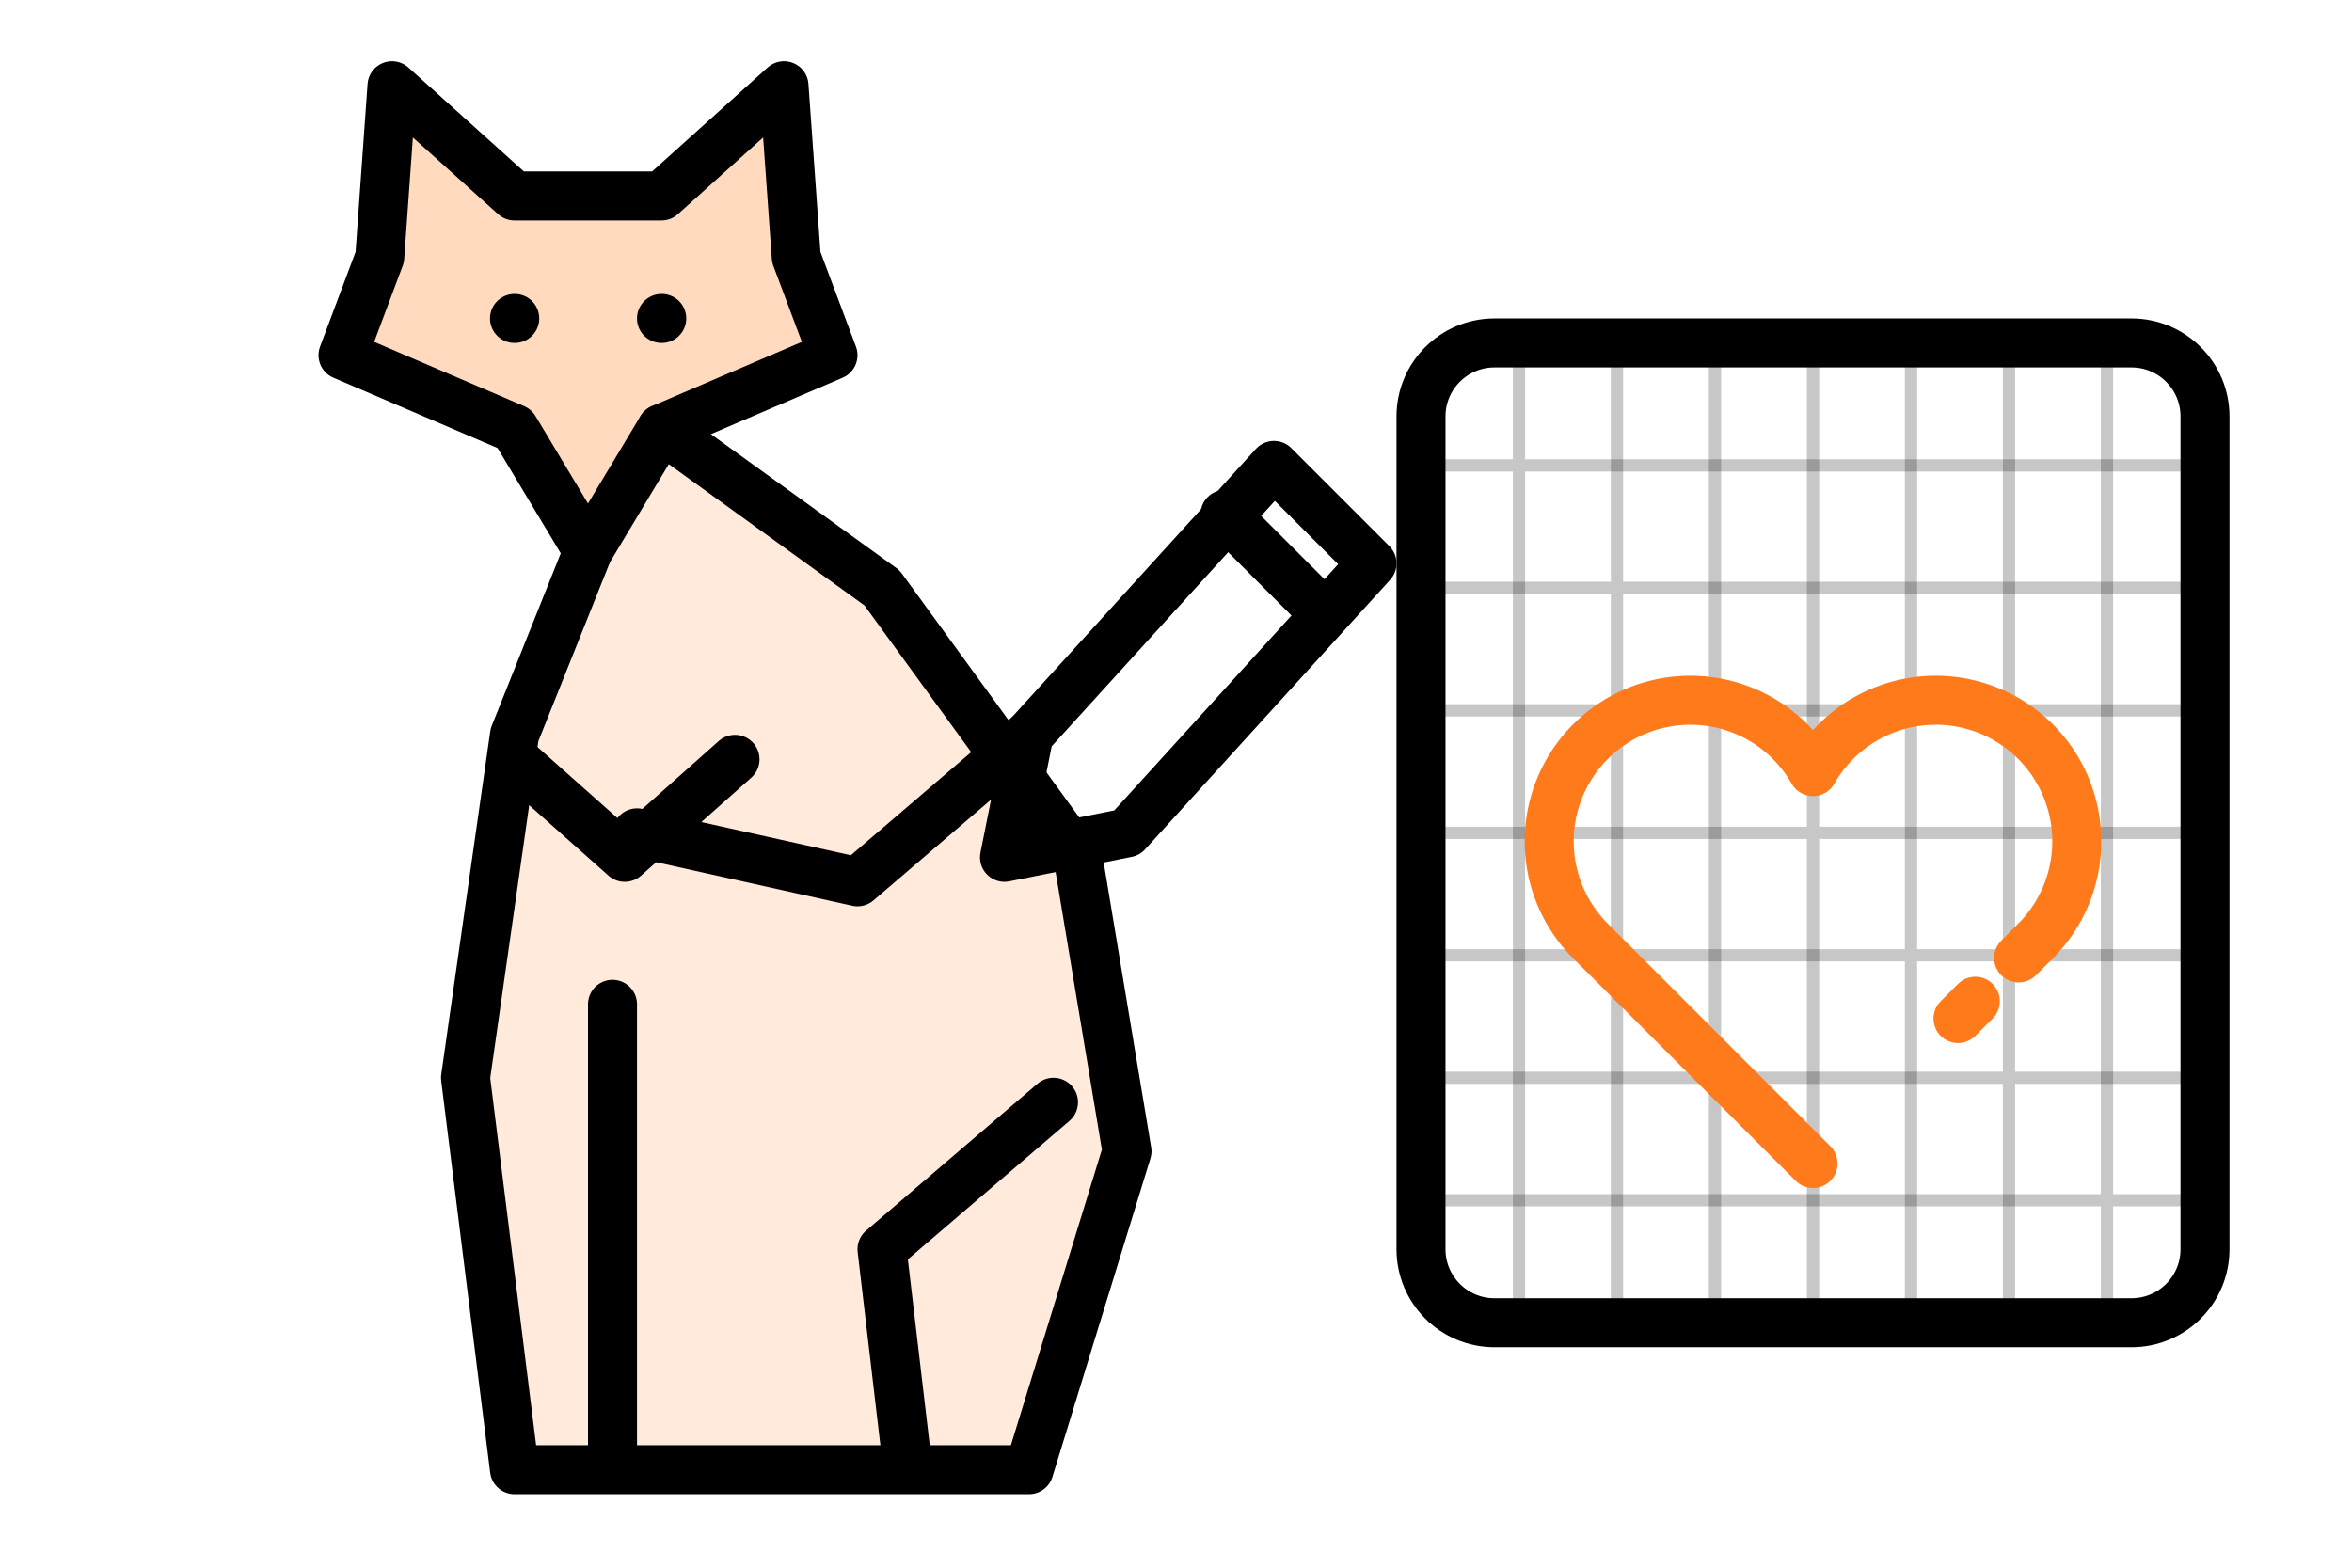
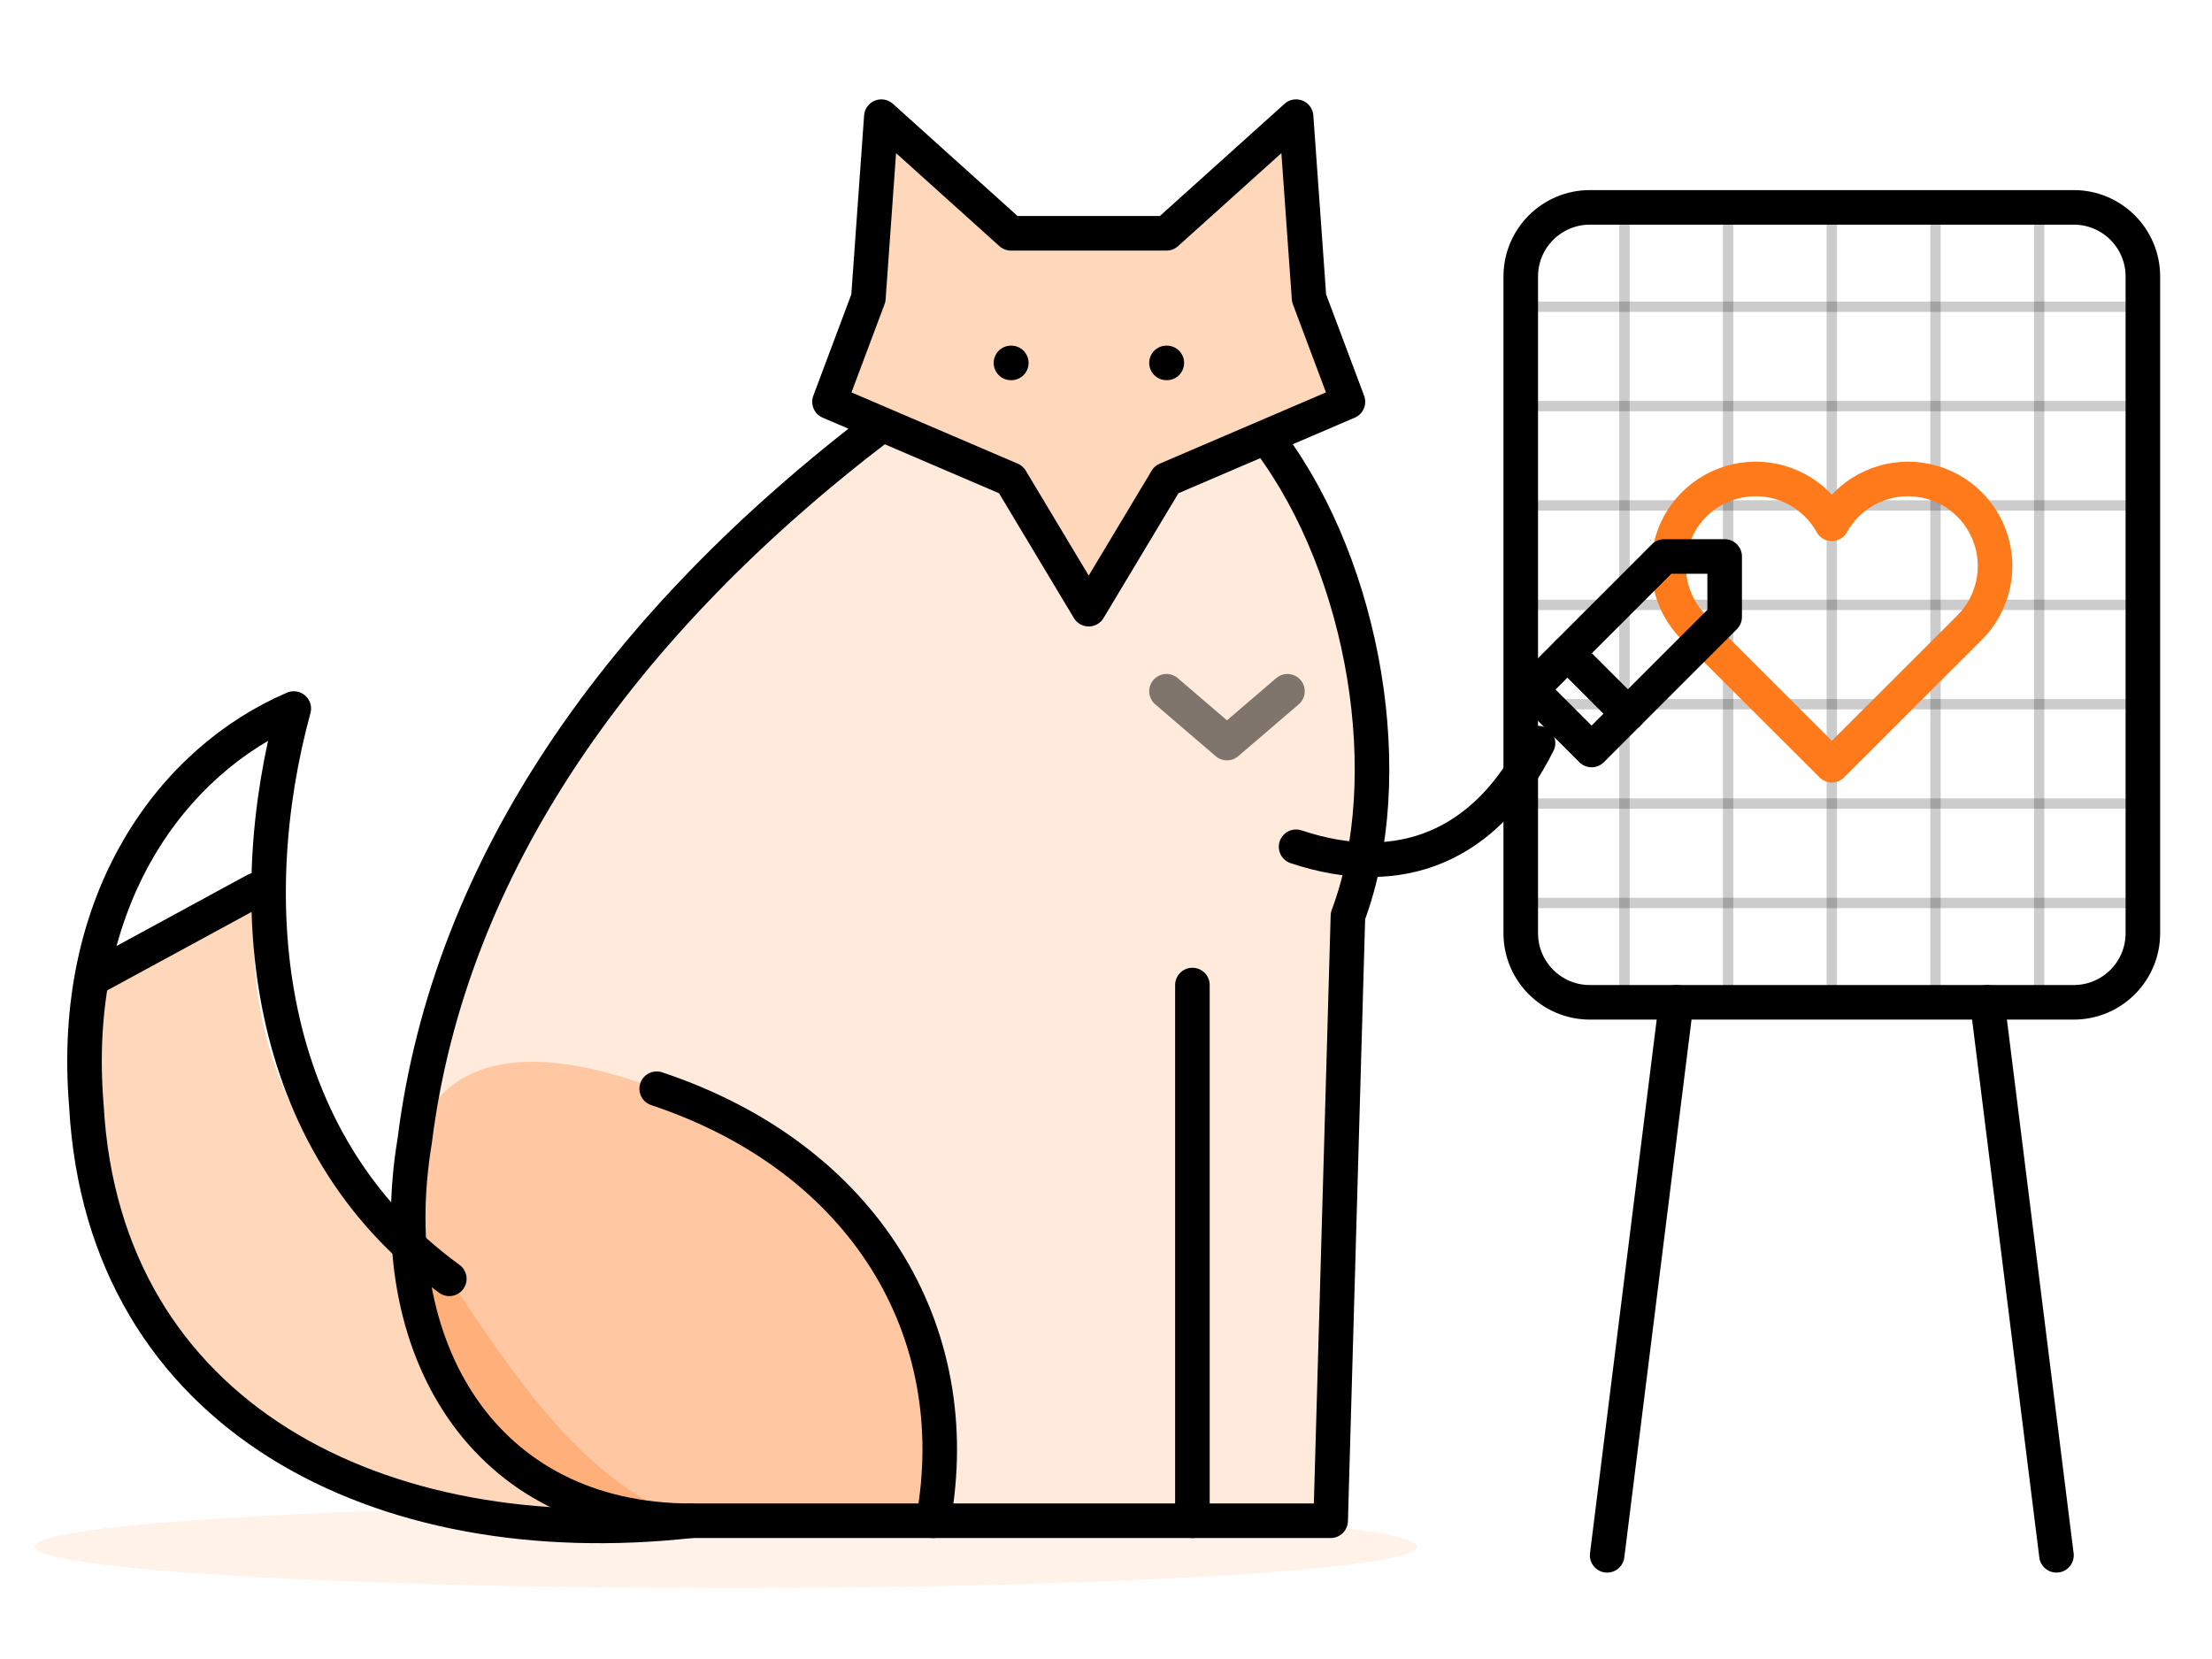
- <svg xmlns="http://www.w3.org/2000/svg" viewBox="0 0 96 64" fill="none" stroke="currentColor" stroke-width="2" stroke-linecap="round" stroke-linejoin="round" role="img" aria-label="Fenn the fox drawing an icon">
-   <path class="fill" d="M27 17.5L36 24 44 35 46 47 42 60H21L19 44 21 30 24 22.5Z" fill="#ff7a1a" stroke="none" opacity=".16" />
-   <path class="fill" d="M16 3.5 21 8h6l5-4.5 .5 7 1.5 4-7 3-3 5-3-5-7-3 1.5-4z" fill="#ff7a1a" stroke="none" opacity=".28" />
-   <path d="M16 3.5 21 8h6l5-4.5 .5 7 1.5 4-7 3-3 5-3-5-7-3 1.5-4z" />
-   <path d="M21 13h.01" />
-   <path d="M27 13h.01" />
-   <path d="M27 17.5L36 24 44 35 46 47 42 60H21L19 44 21 30 24 22.5" />
-   <path d="M21 31l4.5 4 4.5-4" />
-   <path d="M25 41v18.5" />
-   <path d="M26 34l9 2 7-6" />
-   <path d="M37 59.5l-1-8.5 7-6" />
-   <rect x="58" y="14" width="32" height="40" rx="3" />
-   <path d="M62 14v40M58 19h32" stroke-width=".5" stroke-opacity=".22" />
-   <path d="M66 14v40M58 24h32" stroke-width=".5" stroke-opacity=".22" />
-   <path d="M70 14v40M58 29h32" stroke-width=".5" stroke-opacity=".22" />
-   <path d="M74 14v40M58 34h32" stroke-width=".5" stroke-opacity=".22" />
-   <path d="M78 14v40M58 39h32" stroke-width=".5" stroke-opacity=".22" />
-   <path d="M82 14v40M58 44h32" stroke-width=".5" stroke-opacity=".22" />
-   <path d="M86 14v40M58 49h32" stroke-width=".5" stroke-opacity=".22" />
-   <path d="M74 47.5L64.9 38.4A5.76 5.76 0 1 1 74 31.5A5.76 5.76 0 1 1 83.1 38.4" stroke="#ff7a1a" class="accent" />
-   <path d="M83.1 38.4L79 42.5" stroke="#ff7a1a" stroke-dasharray="1 2.5" class="accent" />
-   <path d="M42 30l10-11 4 4-10 11-5 1z" />
-   <path d="M50 21l4 4" />
+ <svg xmlns="http://www.w3.org/2000/svg" viewBox="0 0 128 96" fill="none" stroke="currentColor" stroke-width="2" stroke-linecap="round" stroke-linejoin="round" role="img" aria-label="Fenn the fox drawing an icon">
+   <path d="M97 58L93 90M115 58L119 90" />
+   <rect x="88" y="12" width="36" height="46" rx="4" />
+   <path d="M94 12v46" stroke-width=".6" stroke-opacity=".2" />
+   <path d="M100 12v46" stroke-width=".6" stroke-opacity=".2" />
+   <path d="M106 12v46" stroke-width=".6" stroke-opacity=".2" />
+   <path d="M112 12v46" stroke-width=".6" stroke-opacity=".2" />
+   <path d="M118 12v46" stroke-width=".6" stroke-opacity=".2" />
+   <path d="M88 17.75h36" stroke-width=".6" stroke-opacity=".2" />
+   <path d="M88 23.5h36" stroke-width=".6" stroke-opacity=".2" />
+   <path d="M88 29.25h36" stroke-width=".6" stroke-opacity=".2" />
+   <path d="M88 35h36" stroke-width=".6" stroke-opacity=".2" />
+   <path d="M88 40.75h36" stroke-width=".6" stroke-opacity=".2" />
+   <path d="M88 46.5h36" stroke-width=".6" stroke-opacity=".2" />
+   <path d="M88 52.25h36" stroke-width=".6" stroke-opacity=".2" />
+   <g stroke="#ff7a1a" class="accent">
+     <path d="M106 44.28l-7.97-7.96A5.04 5.04 0 1 1 106 30.31a5.04 5.04 0 1 1 7.97 6.01z" />
+   </g>
+   <ellipse class="fill" cx="42" cy="89.5" rx="40" ry="2.4" fill="#ff7a1a" stroke="none" opacity=".1" />
+   <path class="fill" d="M73.5 25.6C79 33 81 45 78 53L77 88H40C28 88 22 78 24 66c2-16 12-30 27-41.4l7.5 3.15 4.5 7.5 4.5-7.5z" fill="#ff7a1a" stroke="none" opacity="0.16" />
+   <path class="fill" d="M54 88c2-11-4-21-16-25-8-3-12.5-1.5-14 3-2 12 4 22 16 22z" fill="#ff7a1a" stroke="none" opacity="0.3" />
+   <path class="fill" d="M40 88C22 90 6 82 5 64l.6-7.5 9.2-5C14 60 17 68 26 74c4 6 8 12 14 14z" fill="#ff7a1a" stroke="none" opacity="0.3" />
+   <path d="M40 88C22 90 6 82 5 64 4 52 10 44 17 41c-3 11-2 25 9 33" />
+   <path d="M5.6 56.5l9.2-5" />
+   <path d="M73.5 25.6C79 33 81 45 78 53L77 88H40C28 88 22 78 24 66c2-16 12-30 27-41.4" />
+   <path d="M69 57V88" />
+   <path d="M54 88c2-11-4-21-16-25" />
+   <path d="M74.5 40 71 43l-3.5-3" stroke-opacity=".5" />
+   <path d="M75 49c6 2 11 0 14-6" />
+   <path class="fill" d="M51 6.75l7.5 6.75h9L75 6.75l.75 10.5 2.25 6-10.5 4.5L63 35.25l-4.5-7.5L48 23.25l2.25-6z" fill="#ff7a1a" stroke="none" opacity=".3" />
+   <path d="M51 6.75l7.5 6.75h9L75 6.75l.75 10.5 2.25 6-10.5 4.5L63 35.25l-4.5-7.5L48 23.25l2.25-6z" />
+   <path d="M58.5 21h.02" />
+   <path d="M67.5 21h.02" />
+   <g>
+     <path d="M92.1 43.4l-3.5-3.5 7.7-7.7h3.5v3.5z" />
+     <path d="M94.2 41.3l-3.5-3.5" />
+   </g>
</svg>
